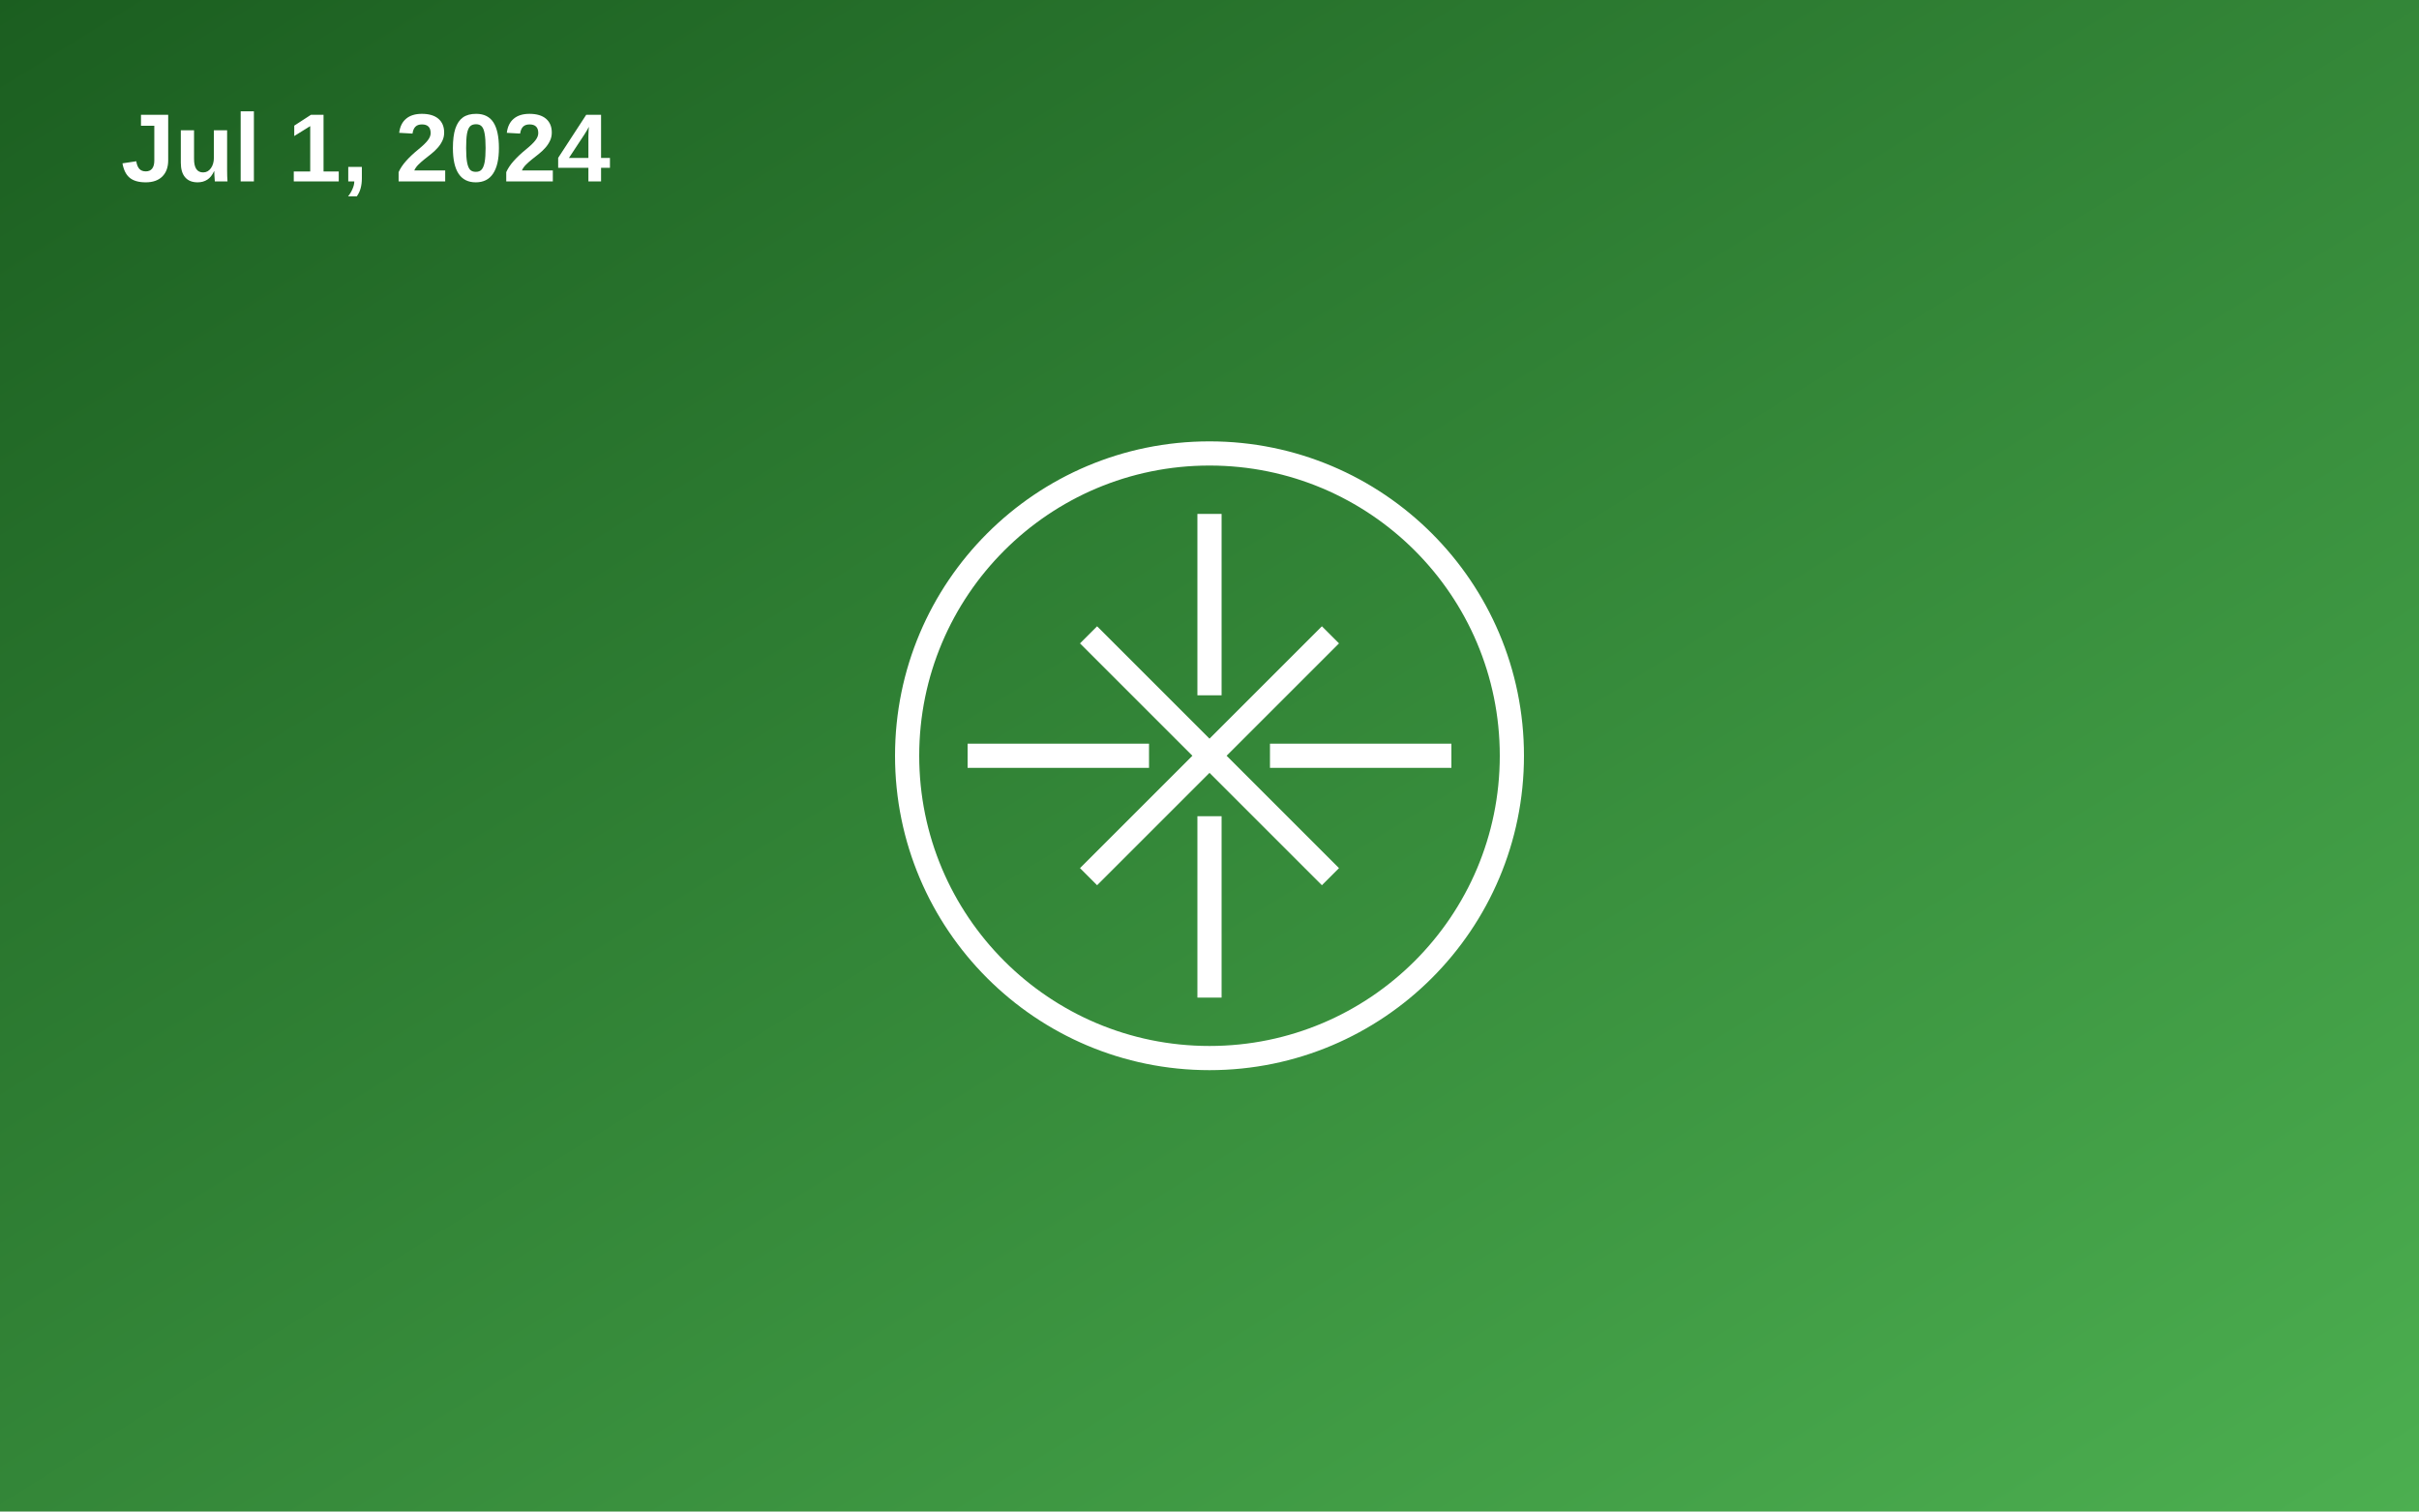
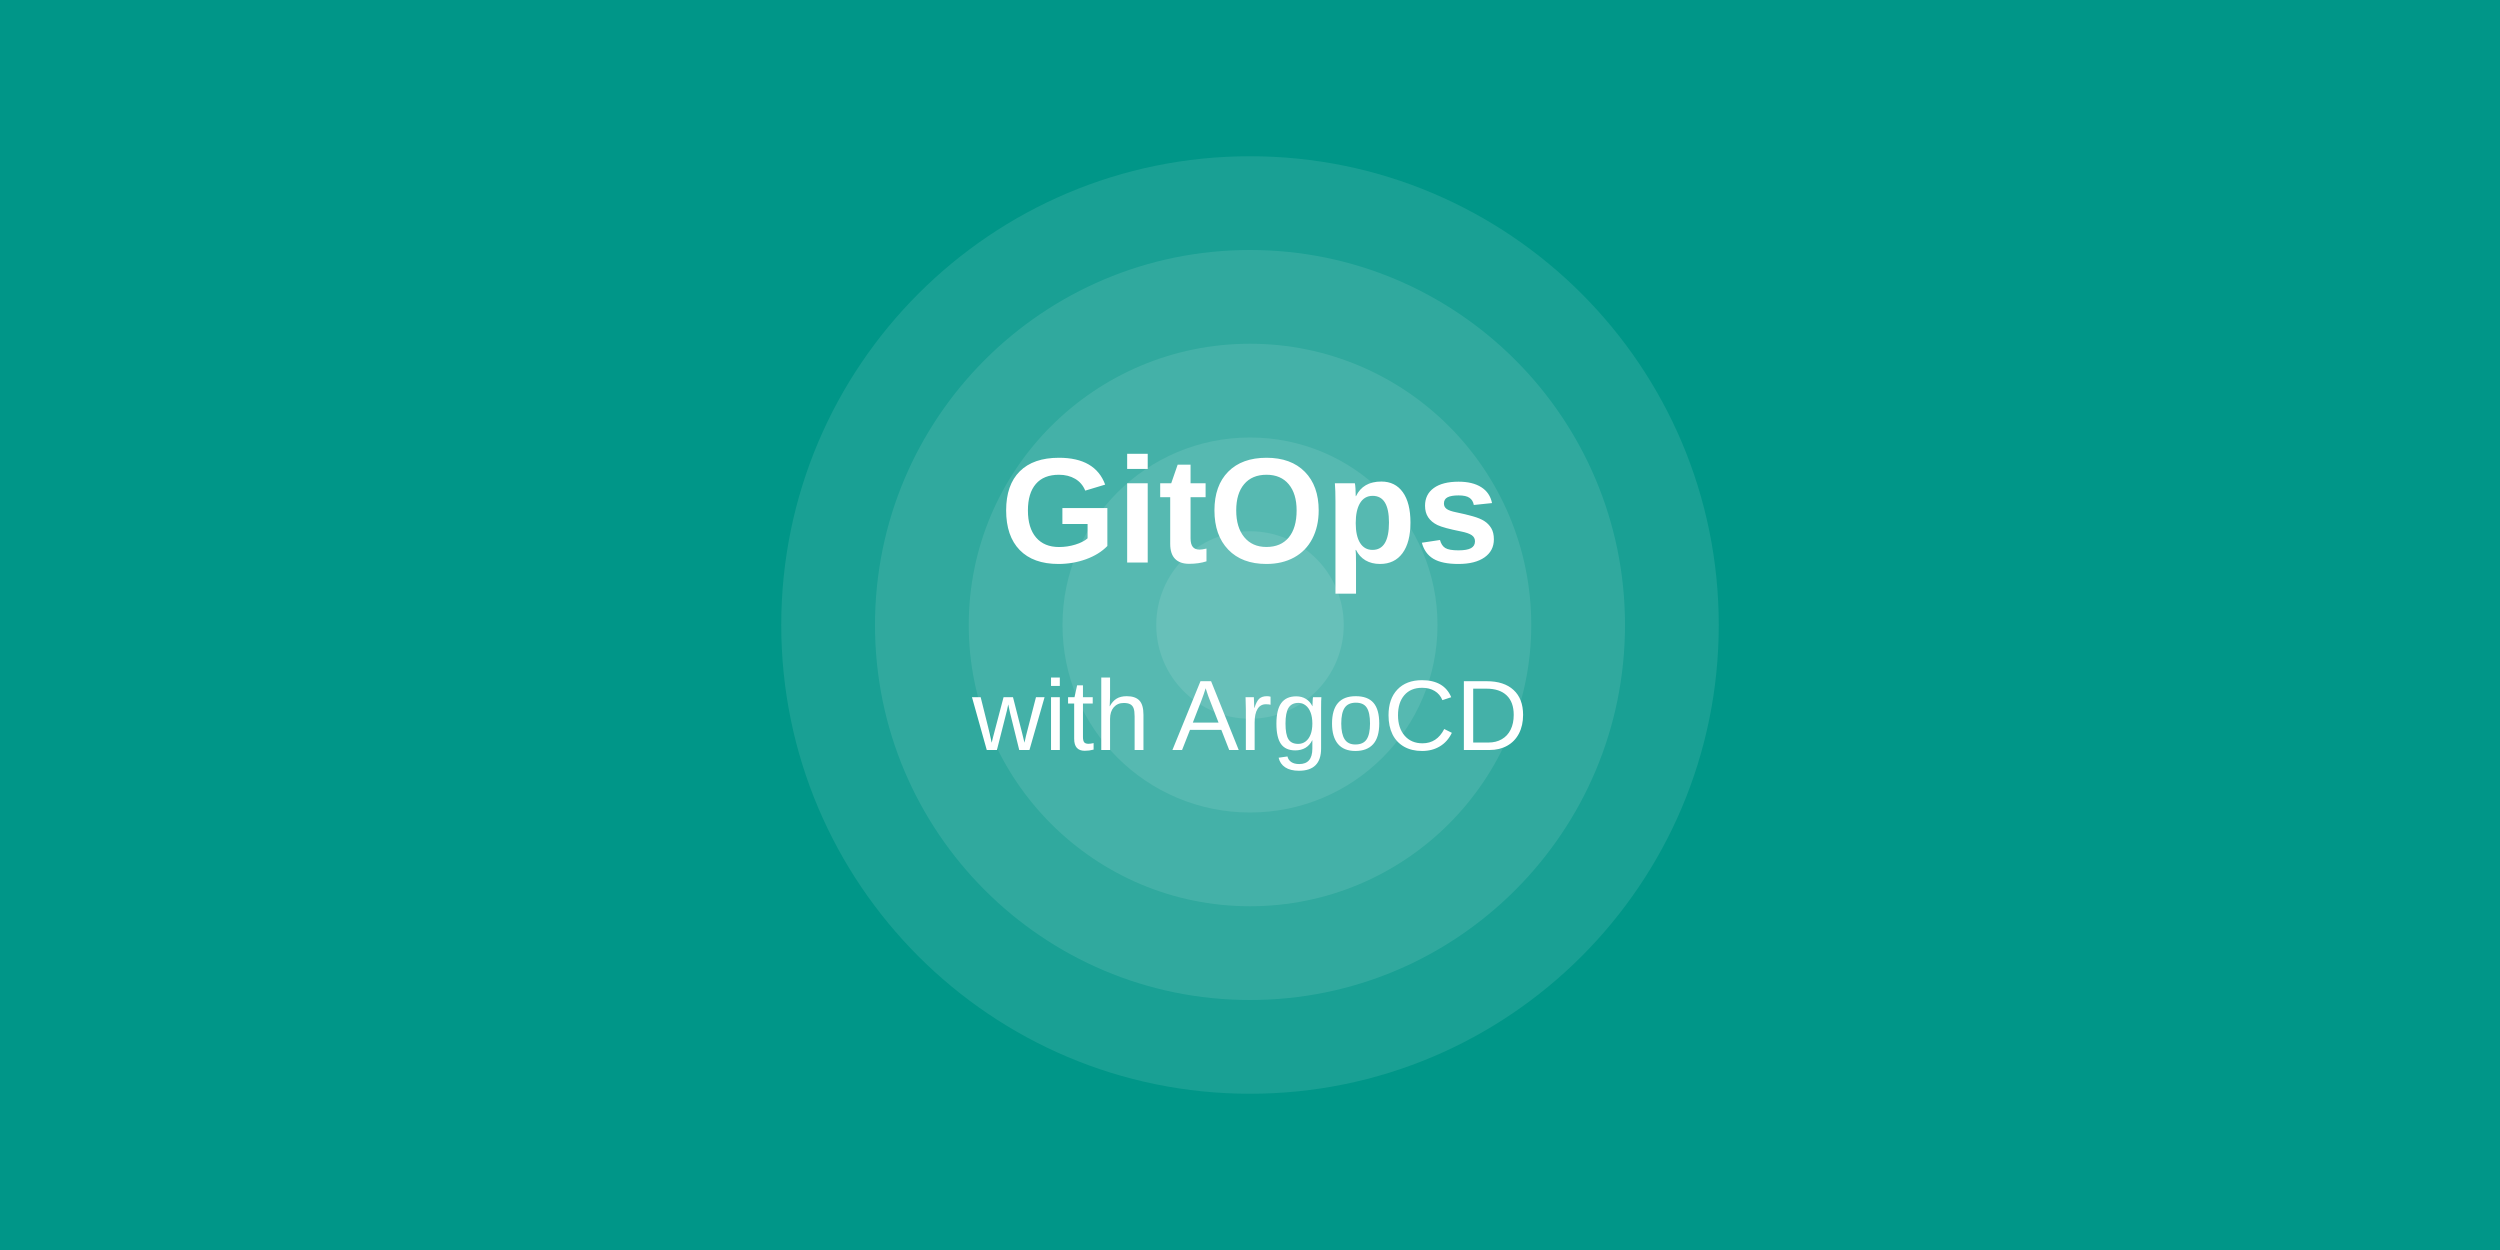
- <svg xmlns="http://www.w3.org/2000/svg" width="400" height="250" viewBox="0 0 400 250">
-   <defs>
-     <linearGradient id="grad3" x1="0%" y1="0%" x2="100%" y2="100%">
-       <stop offset="0%" style="stop-color:#1b5e20;stop-opacity:1" />
-       <stop offset="100%" style="stop-color:#4caf50;stop-opacity:1" />
-     </linearGradient>
-   </defs>
-   <rect width="400" height="250" fill="url(#grad3)" />
-   <g transform="translate(200, 125)">
-     <circle cx="0" cy="0" r="50" fill="none" stroke="white" stroke-width="4" />
-     <path d="M-20,-20 L20,20 M-20,20 L20,-20" stroke="white" stroke-width="4" />
-     <path d="M-40,0 L-10,0 M10,0 L40,0 M0,-40 L0,-10 M0,10 L0,40" stroke="white" stroke-width="4" />
+ <svg xmlns="http://www.w3.org/2000/svg" width="800" height="400" viewBox="0 0 800 400">
+   <rect width="800" height="400" fill="#009688" />
+   <g transform="translate(400, 200)">
+     <circle cx="0" cy="0" r="150" fill="#ffffff" fill-opacity="0.1" />
+     <circle cx="0" cy="0" r="120" fill="#ffffff" fill-opacity="0.1" />
+     <circle cx="0" cy="0" r="90" fill="#ffffff" fill-opacity="0.1" />
+     <circle cx="0" cy="0" r="60" fill="#ffffff" fill-opacity="0.1" />
+     <circle cx="0" cy="0" r="30" fill="#ffffff" fill-opacity="0.1" />
  </g>
-   <text x="20" y="30" font-family="Arial" font-size="16" font-weight="bold" fill="white">Jul 1, 2024</text>
+   <text x="400" y="180" font-family="Arial" font-size="48" font-weight="bold" text-anchor="middle" fill="#ffffff">GitOps</text>
+   <text x="400" y="240" font-family="Arial" font-size="32" text-anchor="middle" fill="#ffffff">with ArgoCD</text>
</svg>
